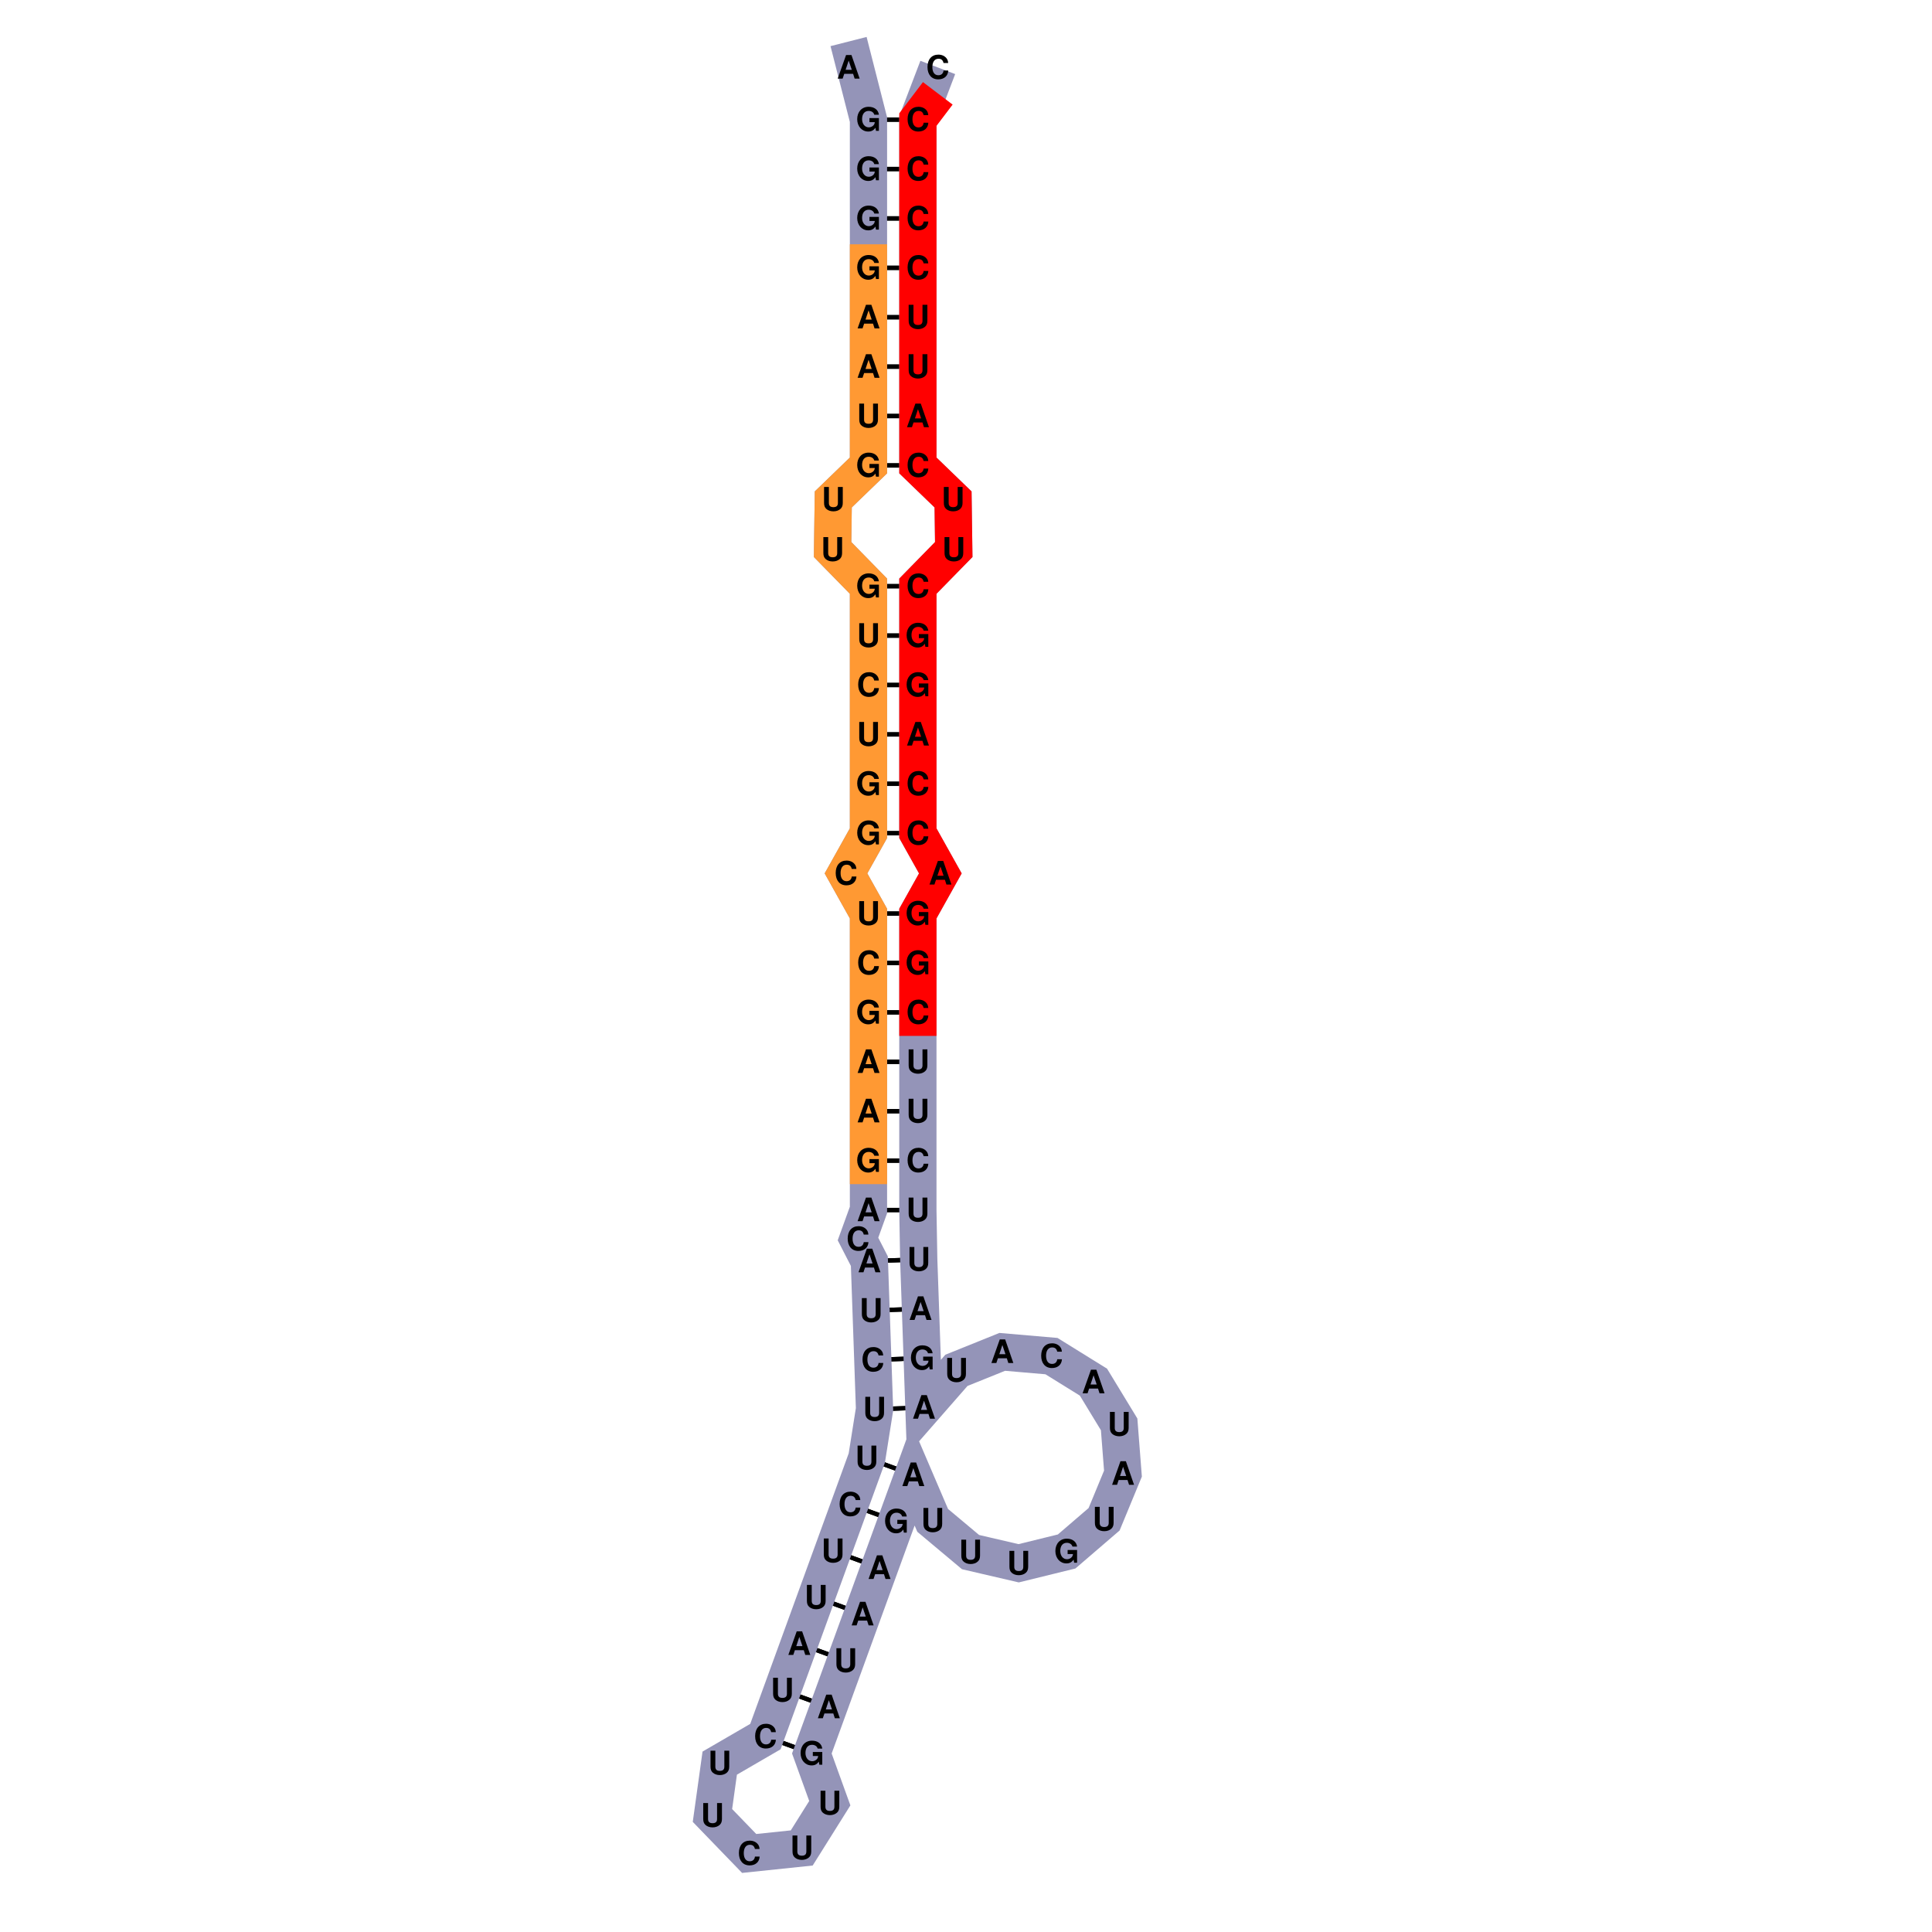
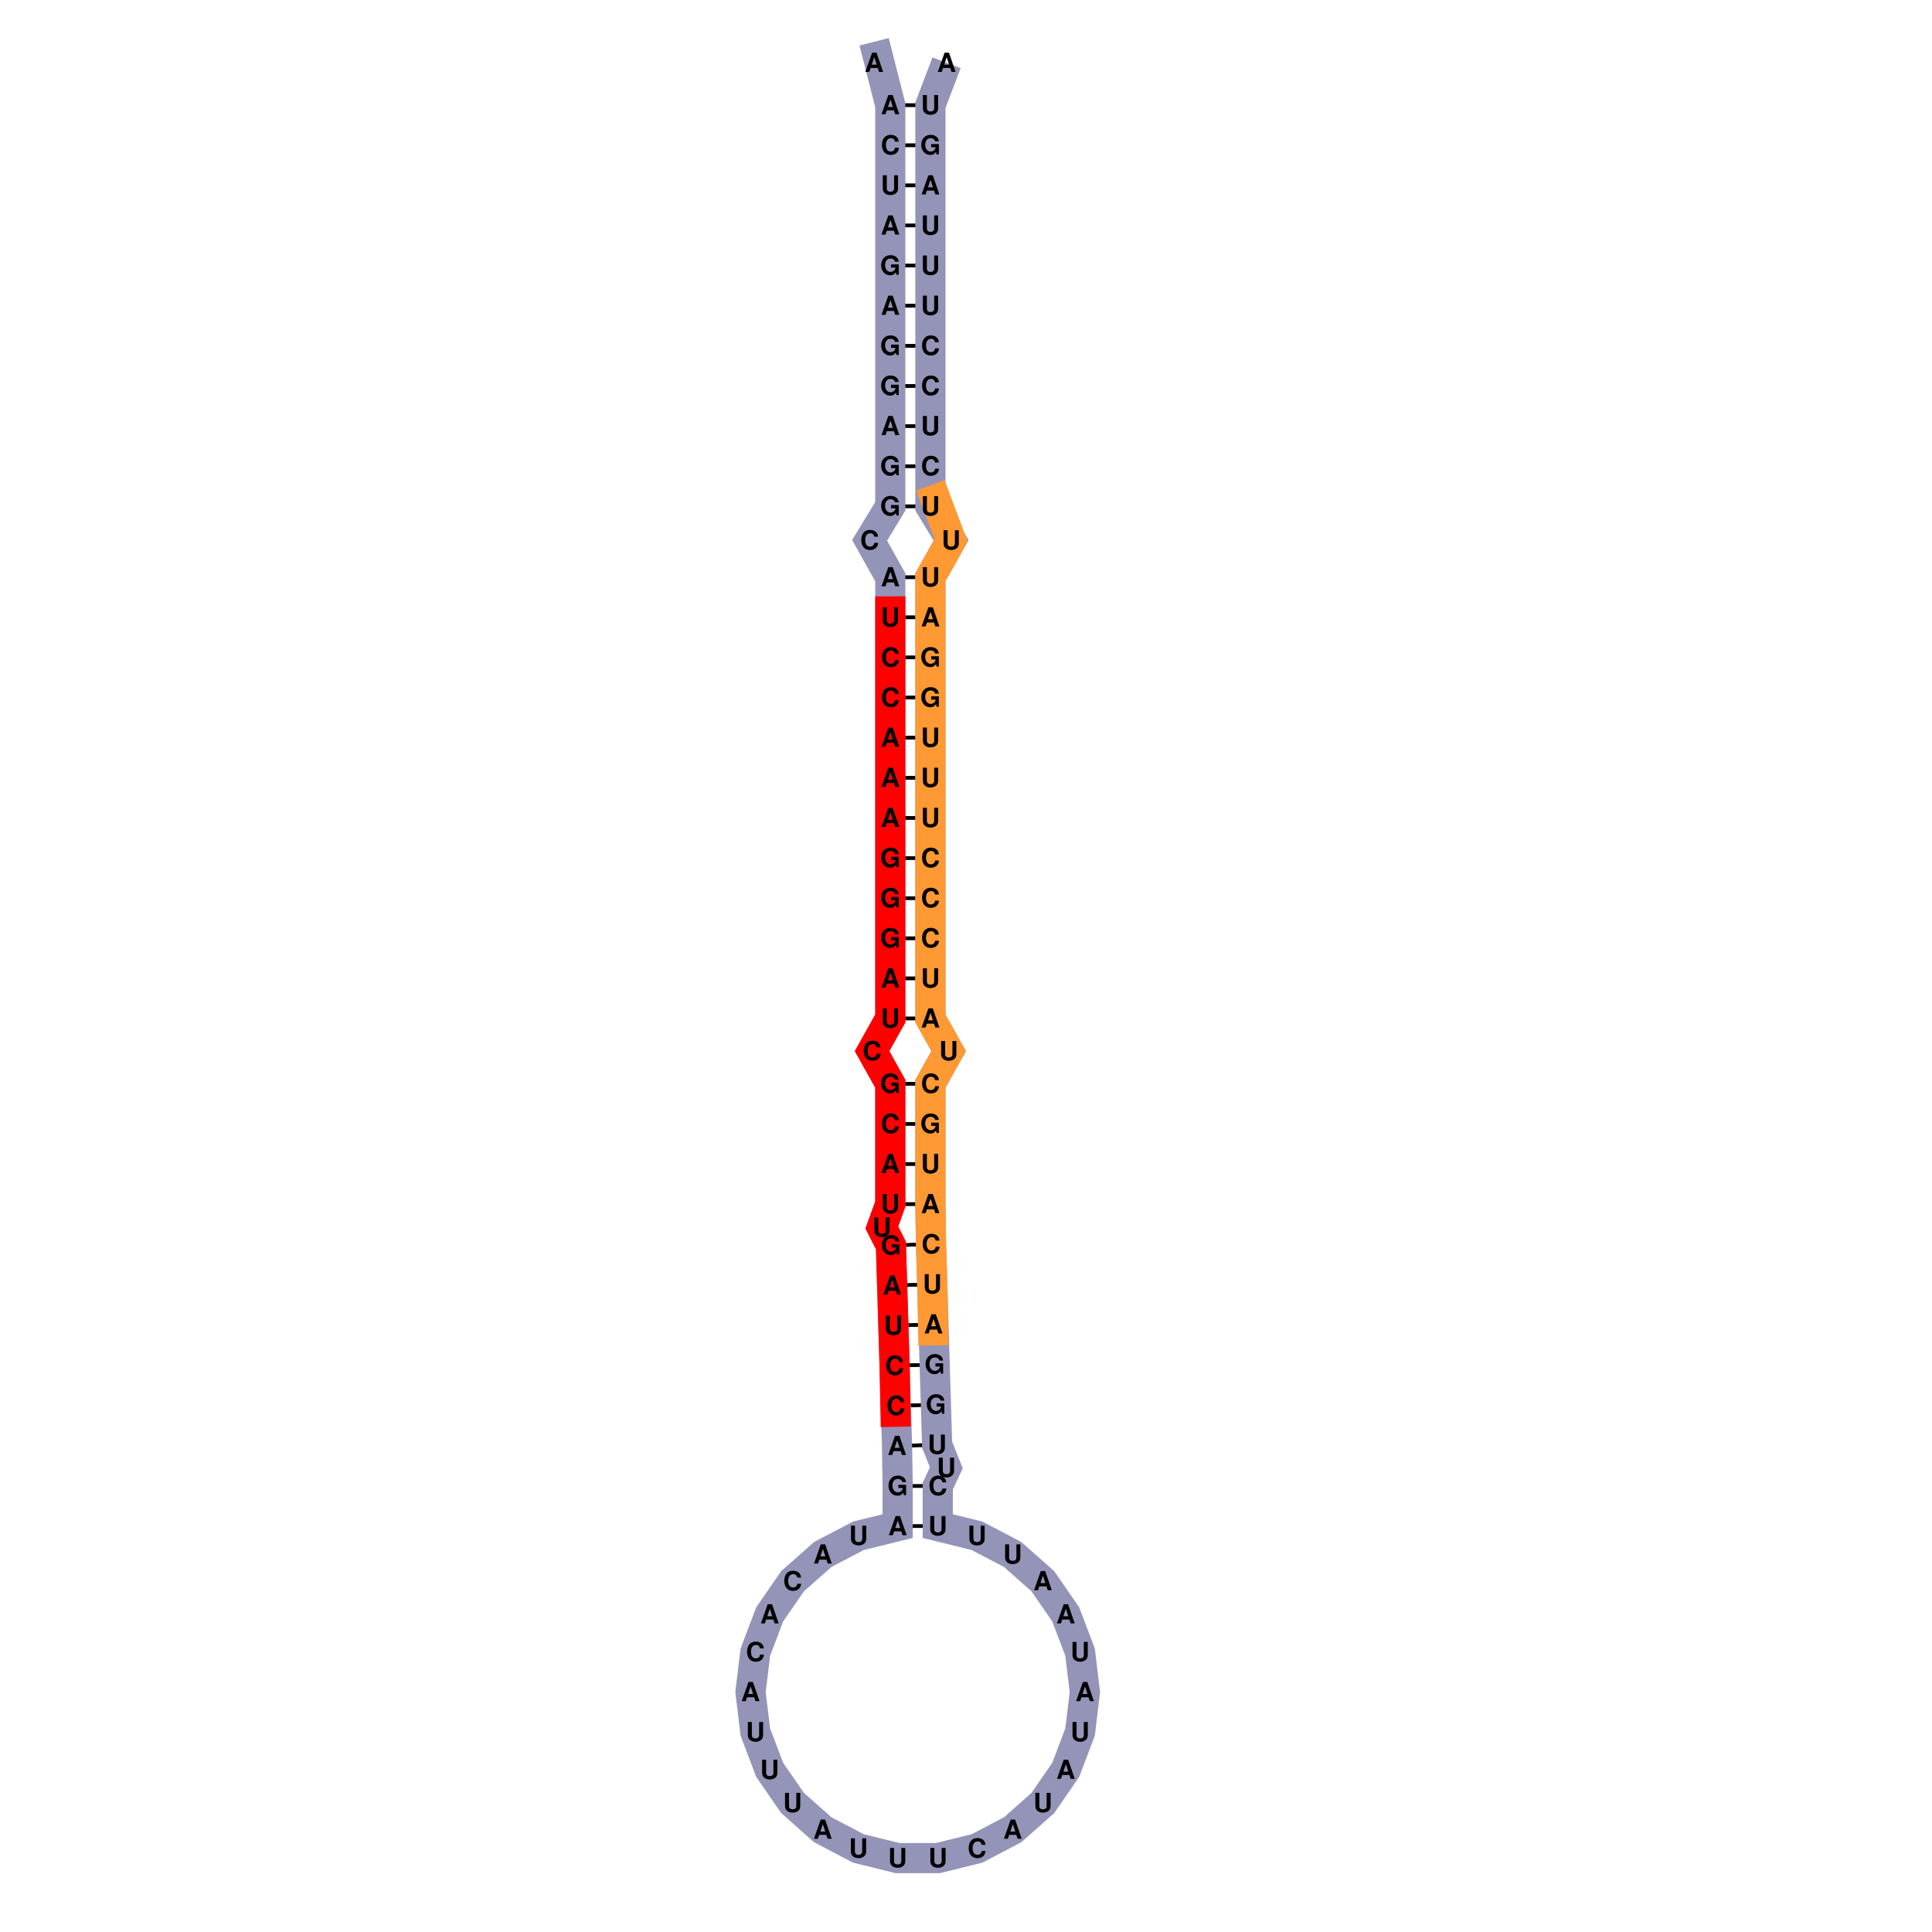
<svg xmlns="http://www.w3.org/2000/svg" baseProfile="full" height="100%" preserveAspectRatio="xMidYMid meet" version="1.1" viewBox="0, 0, 452.0, 452.0" width="100%">
  <defs />
  <g id="precursor" transform="translate(0, 10) scale(0.95, 0.95)">
-     <g id="pairs" stroke="black" stroke-width="1.063">
-       <line x1="213.876" x2="226.042" y1="18.93" y2="18.93" />
-       <line x1="213.876" x2="226.042" y1="31.097" y2="31.097" />
-       <line x1="213.876" x2="226.042" y1="43.263" y2="43.263" />
-       <line x1="213.876" x2="226.042" y1="55.43" y2="55.43" />
-       <line x1="213.876" x2="226.042" y1="67.596" y2="67.596" />
-       <line x1="213.876" x2="226.042" y1="79.763" y2="79.763" />
-       <line x1="213.876" x2="226.042" y1="91.929" y2="91.929" />
-       <line x1="213.876" x2="226.042" y1="104.096" y2="104.096" />
-       <line x1="213.876" x2="226.042" y1="133.833" y2="133.833" />
-       <line x1="213.876" x2="226.042" y1="146" y2="146" />
-       <line x1="213.876" x2="226.042" y1="158.166" y2="158.166" />
-       <line x1="213.876" x2="226.042" y1="170.333" y2="170.333" />
-       <line x1="213.876" x2="226.042" y1="182.499" y2="182.499" />
-       <line x1="213.876" x2="226.042" y1="194.666" y2="194.666" />
-       <line x1="213.876" x2="226.042" y1="214.462" y2="214.462" />
-       <line x1="213.876" x2="226.042" y1="226.629" y2="226.629" />
-       <line x1="213.876" x2="226.042" y1="238.795" y2="238.795" />
-       <line x1="213.876" x2="226.042" y1="250.962" y2="250.962" />
-       <line x1="213.876" x2="226.042" y1="263.128" y2="263.128" />
-       <line x1="213.876" x2="226.042" y1="275.295" y2="275.295" />
-       <line x1="213.876" x2="226.042" y1="287.461" y2="287.461" />
-       <line x1="214.095" x2="226.255" y1="300.05" y2="299.626" />
-       <line x1="214.52" x2="226.679" y1="312.209" y2="311.785" />
-       <line x1="214.945" x2="227.104" y1="324.369" y2="323.944" />
-       <line x1="215.369" x2="227.528" y1="336.528" y2="336.103" />
-       <line x1="213.466" x2="224.899" y1="348.544" y2="352.705" />
-       <line x1="209.305" x2="220.738" y1="359.978" y2="364.139" />
-       <line x1="205.143" x2="216.577" y1="371.41" y2="375.571" />
-       <line x1="200.982" x2="212.415" y1="382.842" y2="387.004" />
-       <line x1="196.821" x2="208.254" y1="394.276" y2="398.437" />
-       <line x1="192.66" x2="204.093" y1="405.708" y2="409.869" />
-       <line x1="188.499" x2="199.931" y1="417.141" y2="421.302" />
-       <line x1="199.931" x2="188.499" y1="421.302" y2="417.141" />
-       <line x1="204.093" x2="192.66" y1="409.869" y2="405.708" />
-       <line x1="208.254" x2="196.821" y1="398.437" y2="394.276" />
-       <line x1="212.415" x2="200.982" y1="387.004" y2="382.842" />
-       <line x1="216.577" x2="205.143" y1="375.571" y2="371.41" />
-       <line x1="220.738" x2="209.305" y1="364.139" y2="359.978" />
-       <line x1="224.899" x2="213.466" y1="352.705" y2="348.544" />
-       <line x1="227.528" x2="215.369" y1="336.103" y2="336.528" />
-       <line x1="227.104" x2="214.945" y1="323.944" y2="324.369" />
-       <line x1="226.679" x2="214.52" y1="311.785" y2="312.209" />
-       <line x1="226.255" x2="214.095" y1="299.626" y2="300.05" />
-       <line x1="226.042" x2="213.876" y1="287.461" y2="287.461" />
-       <line x1="226.042" x2="213.876" y1="275.295" y2="275.295" />
-       <line x1="226.042" x2="213.876" y1="263.128" y2="263.128" />
-       <line x1="226.042" x2="213.876" y1="250.962" y2="250.962" />
-       <line x1="226.042" x2="213.876" y1="238.795" y2="238.795" />
-       <line x1="226.042" x2="213.876" y1="226.629" y2="226.629" />
-       <line x1="226.042" x2="213.876" y1="214.462" y2="214.462" />
-       <line x1="226.042" x2="213.876" y1="194.666" y2="194.666" />
-       <line x1="226.042" x2="213.876" y1="182.499" y2="182.499" />
-       <line x1="226.042" x2="213.876" y1="170.333" y2="170.333" />
-       <line x1="226.042" x2="213.876" y1="158.166" y2="158.166" />
-       <line x1="226.042" x2="213.876" y1="146" y2="146" />
-       <line x1="226.042" x2="213.876" y1="133.833" y2="133.833" />
-       <line x1="226.042" x2="213.876" y1="104.096" y2="104.096" />
-       <line x1="226.042" x2="213.876" y1="91.929" y2="91.929" />
-       <line x1="226.042" x2="213.876" y1="79.763" y2="79.763" />
-       <line x1="226.042" x2="213.876" y1="67.596" y2="67.596" />
-       <line x1="226.042" x2="213.876" y1="55.43" y2="55.43" />
-       <line x1="226.042" x2="213.876" y1="43.263" y2="43.263" />
-       <line x1="226.042" x2="213.876" y1="31.097" y2="31.097" />
-       <line x1="226.042" x2="213.876" y1="18.93" y2="18.93" />
+     <g id="pairs" stroke="black" stroke-width="0.862">
+       <line x1="219.25" x2="229.128" y1="15.37" y2="15.37" />
+       <line x1="219.25" x2="229.128" y1="25.249" y2="25.249" />
+       <line x1="219.25" x2="229.128" y1="35.128" y2="35.128" />
+       <line x1="219.25" x2="229.128" y1="45.007" y2="45.007" />
+       <line x1="219.25" x2="229.128" y1="54.885" y2="54.885" />
+       <line x1="219.25" x2="229.128" y1="64.764" y2="64.764" />
+       <line x1="219.25" x2="229.128" y1="74.643" y2="74.643" />
+       <line x1="219.25" x2="229.128" y1="84.521" y2="84.521" />
+       <line x1="219.25" x2="229.128" y1="94.4" y2="94.4" />
+       <line x1="219.25" x2="229.128" y1="104.279" y2="104.279" />
+       <line x1="219.25" x2="229.128" y1="114.157" y2="114.157" />
+       <line x1="219.25" x2="229.128" y1="131.628" y2="131.628" />
+       <line x1="219.25" x2="229.128" y1="141.507" y2="141.507" />
+       <line x1="219.25" x2="229.128" y1="151.386" y2="151.386" />
+       <line x1="219.25" x2="229.128" y1="161.264" y2="161.264" />
+       <line x1="219.25" x2="229.128" y1="171.143" y2="171.143" />
+       <line x1="219.25" x2="229.128" y1="181.022" y2="181.022" />
+       <line x1="219.25" x2="229.128" y1="190.901" y2="190.901" />
+       <line x1="219.25" x2="229.128" y1="200.779" y2="200.779" />
+       <line x1="219.25" x2="229.128" y1="210.658" y2="210.658" />
+       <line x1="219.25" x2="229.128" y1="220.537" y2="220.537" />
+       <line x1="219.25" x2="229.128" y1="230.415" y2="230.415" />
+       <line x1="219.25" x2="229.128" y1="240.294" y2="240.294" />
+       <line x1="219.25" x2="229.128" y1="256.368" y2="256.368" />
+       <line x1="219.25" x2="229.128" y1="266.247" y2="266.247" />
+       <line x1="219.25" x2="229.128" y1="276.125" y2="276.125" />
+       <line x1="219.25" x2="229.128" y1="286.004" y2="286.004" />
+       <line x1="219.405" x2="229.279" y1="296.182" y2="295.881" />
+       <line x1="219.706" x2="229.58" y1="306.057" y2="305.756" />
+       <line x1="220.008" x2="229.882" y1="315.931" y2="315.63" />
+       <line x1="220.309" x2="230.183" y1="325.805" y2="325.504" />
+       <line x1="220.61" x2="230.484" y1="335.679" y2="335.378" />
+       <line x1="220.911" x2="230.785" y1="345.554" y2="345.252" />
+       <line x1="221.062" x2="230.941" y1="355.431" y2="355.431" />
+       <line x1="221.062" x2="230.941" y1="365.31" y2="365.31" />
+       <line x1="230.941" x2="221.062" y1="365.31" y2="365.31" />
+       <line x1="230.941" x2="221.062" y1="355.431" y2="355.431" />
+       <line x1="230.785" x2="220.911" y1="345.252" y2="345.554" />
+       <line x1="230.484" x2="220.61" y1="335.378" y2="335.679" />
+       <line x1="230.183" x2="220.309" y1="325.504" y2="325.805" />
+       <line x1="229.882" x2="220.008" y1="315.63" y2="315.931" />
+       <line x1="229.58" x2="219.706" y1="305.756" y2="306.057" />
+       <line x1="229.279" x2="219.405" y1="295.881" y2="296.182" />
+       <line x1="229.128" x2="219.25" y1="286.004" y2="286.004" />
+       <line x1="229.128" x2="219.25" y1="276.125" y2="276.125" />
+       <line x1="229.128" x2="219.25" y1="266.247" y2="266.247" />
+       <line x1="229.128" x2="219.25" y1="256.368" y2="256.368" />
+       <line x1="229.128" x2="219.25" y1="240.294" y2="240.294" />
+       <line x1="229.128" x2="219.25" y1="230.415" y2="230.415" />
+       <line x1="229.128" x2="219.25" y1="220.537" y2="220.537" />
+       <line x1="229.128" x2="219.25" y1="210.658" y2="210.658" />
+       <line x1="229.128" x2="219.25" y1="200.779" y2="200.779" />
+       <line x1="229.128" x2="219.25" y1="190.901" y2="190.901" />
+       <line x1="229.128" x2="219.25" y1="181.022" y2="181.022" />
+       <line x1="229.128" x2="219.25" y1="171.143" y2="171.143" />
+       <line x1="229.128" x2="219.25" y1="161.264" y2="161.264" />
+       <line x1="229.128" x2="219.25" y1="151.386" y2="151.386" />
+       <line x1="229.128" x2="219.25" y1="141.507" y2="141.507" />
+       <line x1="229.128" x2="219.25" y1="131.628" y2="131.628" />
+       <line x1="229.128" x2="219.25" y1="114.157" y2="114.157" />
+       <line x1="229.128" x2="219.25" y1="104.279" y2="104.279" />
+       <line x1="229.128" x2="219.25" y1="94.4" y2="94.4" />
+       <line x1="229.128" x2="219.25" y1="84.521" y2="84.521" />
+       <line x1="229.128" x2="219.25" y1="74.643" y2="74.643" />
+       <line x1="229.128" x2="219.25" y1="64.764" y2="64.764" />
+       <line x1="229.128" x2="219.25" y1="54.885" y2="54.885" />
+       <line x1="229.128" x2="219.25" y1="45.007" y2="45.007" />
+       <line x1="229.128" x2="219.25" y1="35.128" y2="35.128" />
+       <line x1="229.128" x2="219.25" y1="25.249" y2="25.249" />
+       <line x1="229.128" x2="219.25" y1="15.37" y2="15.37" />
    </g>
-     <polyline fill="none" points="208.972,-0.296 213.876,18.93 213.876,31.097 213.876,43.263 213.876,55.43 213.876,67.596 213.876,79.763 213.876,91.929 213.876,104.096 205.212,112.465 205.039,124.803 213.876,133.833 213.876,146 213.876,158.166 213.876,170.333 213.876,182.499 213.876,194.666 208.341,204.564 213.876,214.462 213.876,226.629 213.876,238.795 213.876,250.962 213.876,263.128 213.876,275.295 213.876,287.461 211.293,294.6 214.095,300.05 214.52,312.209 214.945,324.369 215.369,336.528 213.466,348.544 209.305,359.978 205.143,371.41 200.982,382.842 196.821,394.276 192.66,405.708 188.499,417.141 177.246,423.675 175.454,436.564 184.498,445.92 197.44,444.566 204.352,433.541 199.931,421.302 204.093,409.869 208.254,398.437 212.415,387.004 216.577,375.571 220.738,364.139 224.899,352.705 229.686,363.891 239.012,371.704 250.863,374.457 262.678,371.554 271.905,363.623 276.549,352.378 275.608,340.248 269.284,329.853 258.944,323.441 246.823,322.396 235.539,326.943 227.528,336.103 227.104,323.944 226.679,311.785 226.255,299.626 226.042,287.461 226.042,275.295 226.042,263.128 226.042,250.962 226.042,238.795 226.042,226.629 226.042,214.462 231.577,204.564 226.042,194.666 226.042,182.499 226.042,170.333 226.042,158.166 226.042,146 226.042,133.833 234.879,124.803 234.706,112.465 226.042,104.096 226.042,91.929 226.042,79.763 226.042,67.596 226.042,55.43 226.042,43.263 226.042,31.097 226.042,18.93 230.946,6.083" stroke="#9494b8" stroke-width="9.17" />
-     <polyline fill="none" points="226.042,244.583 226.042,238.795 226.042,226.629 226.042,214.462 231.577,204.564 226.042,194.666 226.042,182.499 226.042,170.333 226.042,158.166 226.042,146 226.042,133.833 234.879,124.803 234.706,112.465 226.042,104.096 226.042,91.929 226.042,79.763 226.042,67.596 226.042,55.43 226.042,43.263 226.042,31.097 226.042,18.93 230.946,12.462" stroke="#ff0000" stroke-width="9.17" />
-     <polyline fill="none" points="213.876,49.642 213.876,55.43 213.876,67.596 213.876,79.763 213.876,91.929 213.876,104.096 205.212,112.465 205.039,124.803 213.876,133.833 213.876,146 213.876,158.166 213.876,170.333 213.876,182.499 213.876,194.666 208.341,204.564 213.876,214.462 213.876,226.629 213.876,238.795 213.876,250.962 213.876,263.128 213.876,275.295 213.876,281.082" stroke="#ff9933" stroke-width="9.17" />
-     <g fill="black" font-family="Helvetica" font-size="7.974" font-weight="bold" id="nucleotides" transform="translate(0,2.750869)">
-       <text text-anchor="middle" x="208.972" y="6.083">A</text>
-       <text text-anchor="middle" x="213.876" y="18.93">G</text>
-       <text text-anchor="middle" x="213.876" y="31.097">G</text>
-       <text text-anchor="middle" x="213.876" y="43.263">G</text>
-       <text text-anchor="middle" x="213.876" y="55.43">G</text>
-       <text text-anchor="middle" x="213.876" y="67.596">A</text>
-       <text text-anchor="middle" x="213.876" y="79.763">A</text>
-       <text text-anchor="middle" x="213.876" y="91.929">U</text>
-       <text text-anchor="middle" x="213.876" y="104.096">G</text>
-       <text text-anchor="middle" x="205.212" y="112.465">U</text>
-       <text text-anchor="middle" x="205.039" y="124.803">U</text>
-       <text text-anchor="middle" x="213.876" y="133.833">G</text>
-       <text text-anchor="middle" x="213.876" y="146">U</text>
-       <text text-anchor="middle" x="213.876" y="158.166">C</text>
-       <text text-anchor="middle" x="213.876" y="170.333">U</text>
-       <text text-anchor="middle" x="213.876" y="182.499">G</text>
-       <text text-anchor="middle" x="213.876" y="194.666">G</text>
-       <text text-anchor="middle" x="208.341" y="204.564">C</text>
-       <text text-anchor="middle" x="213.876" y="214.462">U</text>
-       <text text-anchor="middle" x="213.876" y="226.629">C</text>
-       <text text-anchor="middle" x="213.876" y="238.795">G</text>
-       <text text-anchor="middle" x="213.876" y="250.962">A</text>
-       <text text-anchor="middle" x="213.876" y="263.128">A</text>
-       <text text-anchor="middle" x="213.876" y="275.295">G</text>
-       <text text-anchor="middle" x="213.876" y="287.461">A</text>
-       <text text-anchor="middle" x="211.293" y="294.6">C</text>
-       <text text-anchor="middle" x="214.095" y="300.05">A</text>
-       <text text-anchor="middle" x="214.52" y="312.209">U</text>
-       <text text-anchor="middle" x="214.945" y="324.369">C</text>
-       <text text-anchor="middle" x="215.369" y="336.528">U</text>
-       <text text-anchor="middle" x="213.466" y="348.544">U</text>
-       <text text-anchor="middle" x="209.305" y="359.978">C</text>
-       <text text-anchor="middle" x="205.143" y="371.41">U</text>
-       <text text-anchor="middle" x="200.982" y="382.842">U</text>
-       <text text-anchor="middle" x="196.821" y="394.276">A</text>
-       <text text-anchor="middle" x="192.66" y="405.708">U</text>
-       <text text-anchor="middle" x="188.499" y="417.141">C</text>
-       <text text-anchor="middle" x="177.246" y="423.675">U</text>
-       <text text-anchor="middle" x="175.454" y="436.564">U</text>
-       <text text-anchor="middle" x="184.498" y="445.92">C</text>
-       <text text-anchor="middle" x="197.44" y="444.566">U</text>
-       <text text-anchor="middle" x="204.352" y="433.541">U</text>
-       <text text-anchor="middle" x="199.931" y="421.302">G</text>
-       <text text-anchor="middle" x="204.093" y="409.869">A</text>
-       <text text-anchor="middle" x="208.254" y="398.437">U</text>
-       <text text-anchor="middle" x="212.415" y="387.004">A</text>
-       <text text-anchor="middle" x="216.577" y="375.571">A</text>
-       <text text-anchor="middle" x="220.738" y="364.139">G</text>
-       <text text-anchor="middle" x="224.899" y="352.705">A</text>
-       <text text-anchor="middle" x="229.686" y="363.891">U</text>
-       <text text-anchor="middle" x="239.012" y="371.704">U</text>
-       <text text-anchor="middle" x="250.863" y="374.457">U</text>
-       <text text-anchor="middle" x="262.678" y="371.554">G</text>
-       <text text-anchor="middle" x="271.905" y="363.623">U</text>
-       <text text-anchor="middle" x="276.549" y="352.378">A</text>
-       <text text-anchor="middle" x="275.608" y="340.248">U</text>
-       <text text-anchor="middle" x="269.284" y="329.853">A</text>
-       <text text-anchor="middle" x="258.944" y="323.441">C</text>
-       <text text-anchor="middle" x="246.823" y="322.396">A</text>
-       <text text-anchor="middle" x="235.539" y="326.943">U</text>
-       <text text-anchor="middle" x="227.528" y="336.103">A</text>
-       <text text-anchor="middle" x="227.104" y="323.944">G</text>
-       <text text-anchor="middle" x="226.679" y="311.785">A</text>
-       <text text-anchor="middle" x="226.255" y="299.626">U</text>
-       <text text-anchor="middle" x="226.042" y="287.461">U</text>
-       <text text-anchor="middle" x="226.042" y="275.295">C</text>
-       <text text-anchor="middle" x="226.042" y="263.128">U</text>
-       <text text-anchor="middle" x="226.042" y="250.962">U</text>
-       <text text-anchor="middle" x="226.042" y="238.795">C</text>
-       <text text-anchor="middle" x="226.042" y="226.629">G</text>
-       <text text-anchor="middle" x="226.042" y="214.462">G</text>
-       <text text-anchor="middle" x="231.577" y="204.564">A</text>
-       <text text-anchor="middle" x="226.042" y="194.666">C</text>
-       <text text-anchor="middle" x="226.042" y="182.499">C</text>
-       <text text-anchor="middle" x="226.042" y="170.333">A</text>
-       <text text-anchor="middle" x="226.042" y="158.166">G</text>
-       <text text-anchor="middle" x="226.042" y="146">G</text>
-       <text text-anchor="middle" x="226.042" y="133.833">C</text>
-       <text text-anchor="middle" x="234.879" y="124.803">U</text>
-       <text text-anchor="middle" x="234.706" y="112.465">U</text>
-       <text text-anchor="middle" x="226.042" y="104.096">C</text>
-       <text text-anchor="middle" x="226.042" y="91.929">A</text>
-       <text text-anchor="middle" x="226.042" y="79.763">U</text>
-       <text text-anchor="middle" x="226.042" y="67.596">U</text>
-       <text text-anchor="middle" x="226.042" y="55.43">C</text>
-       <text text-anchor="middle" x="226.042" y="43.263">C</text>
-       <text text-anchor="middle" x="226.042" y="31.097">C</text>
-       <text text-anchor="middle" x="226.042" y="18.93">C</text>
-       <text text-anchor="middle" x="230.946" y="6.083">C</text>
+     <polyline fill="none" points="215.268,-0.232 219.25,15.37 219.25,25.249 219.25,35.128 219.25,45.007 219.25,54.885 219.25,64.764 219.25,74.643 219.25,84.521 219.25,94.4 219.25,104.279 219.25,114.157 214.154,122.54 219.25,131.628 219.25,141.507 219.25,151.386 219.25,161.264 219.25,171.143 219.25,181.022 219.25,190.901 219.25,200.779 219.25,210.658 219.25,220.537 219.25,230.415 219.25,240.294 214.756,248.331 219.25,256.368 219.25,266.247 219.25,276.125 219.25,286.004 217.161,291.768 219.405,296.182 219.706,306.057 220.008,315.931 220.309,325.805 220.61,335.679 220.911,345.554 221.062,355.431 221.062,365.31 211.42,367.68 202.627,372.289 195.193,378.87 189.55,387.038 186.026,396.32 184.826,406.175 186.02,416.031 189.538,425.315 195.177,433.487 202.607,440.072 211.397,444.687 221.037,447.063 230.965,447.063 240.605,444.687 249.396,440.072 256.826,433.487 262.464,425.315 265.983,416.031 267.177,406.175 265.977,396.32 262.453,387.038 256.81,378.87 249.375,372.289 240.582,367.68 230.941,365.31 230.941,355.431 233.05,350.95 230.785,345.252 230.484,335.378 230.183,325.504 229.882,315.63 229.58,305.756 229.279,295.881 229.128,286.004 229.128,276.125 229.128,266.247 229.128,256.368 233.623,248.331 229.128,240.294 229.128,230.415 229.128,220.537 229.128,210.658 229.128,200.779 229.128,190.901 229.128,181.022 229.128,171.143 229.128,161.264 229.128,151.386 229.128,141.507 229.128,131.628 234.224,122.54 229.128,114.157 229.128,104.279 229.128,94.4 229.128,84.521 229.128,74.643 229.128,64.764 229.128,54.885 229.128,45.007 229.128,35.128 229.128,25.249 229.128,15.37 233.11,4.939" stroke="#9494b8" stroke-width="7.433" />
+     <polyline fill="none" points="219.25,136.336 219.25,151.386 219.25,161.264 219.25,171.143 219.25,181.022 219.25,190.901 219.25,200.779 219.25,210.658 219.25,220.537 219.25,230.415 219.25,240.294 214.756,248.331 219.25,256.368 219.25,266.247 219.25,276.125 219.25,286.004 217.161,291.768 219.405,296.182 219.706,306.057 220.008,315.931 220.309,325.805 220.61,340.85" stroke="#ff0000" stroke-width="7.433" />
+     <polyline fill="none" points="229.882,320.8 229.58,305.756 229.279,295.881 229.128,286.004 229.128,276.125 229.128,266.247 229.128,256.368 233.623,248.331 229.128,240.294 229.128,230.415 229.128,220.537 229.128,210.658 229.128,200.779 229.128,190.901 229.128,181.022 229.128,171.143 229.128,161.264 229.128,151.386 229.128,141.507 229.128,131.628 234.224,122.54 229.128,108.987" stroke="#ff9933" stroke-width="7.433" />
+     <g fill="black" font-family="Helvetica" font-size="6.464" font-weight="bold" id="nucleotides" transform="translate(0, 2.22991)">
+       <text text-anchor="middle" x="215.268" y="4.939">A</text>
+       <text text-anchor="middle" x="219.25" y="15.37">A</text>
+       <text text-anchor="middle" x="219.25" y="25.249">C</text>
+       <text text-anchor="middle" x="219.25" y="35.128">U</text>
+       <text text-anchor="middle" x="219.25" y="45.007">A</text>
+       <text text-anchor="middle" x="219.25" y="54.885">G</text>
+       <text text-anchor="middle" x="219.25" y="64.764">A</text>
+       <text text-anchor="middle" x="219.25" y="74.643">G</text>
+       <text text-anchor="middle" x="219.25" y="84.521">G</text>
+       <text text-anchor="middle" x="219.25" y="94.4">A</text>
+       <text text-anchor="middle" x="219.25" y="104.279">G</text>
+       <text text-anchor="middle" x="219.25" y="114.157">G</text>
+       <text text-anchor="middle" x="214.154" y="122.54">C</text>
+       <text text-anchor="middle" x="219.25" y="131.628">A</text>
+       <text text-anchor="middle" x="219.25" y="141.507">U</text>
+       <text text-anchor="middle" x="219.25" y="151.386">C</text>
+       <text text-anchor="middle" x="219.25" y="161.264">C</text>
+       <text text-anchor="middle" x="219.25" y="171.143">A</text>
+       <text text-anchor="middle" x="219.25" y="181.022">A</text>
+       <text text-anchor="middle" x="219.25" y="190.901">A</text>
+       <text text-anchor="middle" x="219.25" y="200.779">G</text>
+       <text text-anchor="middle" x="219.25" y="210.658">G</text>
+       <text text-anchor="middle" x="219.25" y="220.537">G</text>
+       <text text-anchor="middle" x="219.25" y="230.415">A</text>
+       <text text-anchor="middle" x="219.25" y="240.294">U</text>
+       <text text-anchor="middle" x="214.756" y="248.331">C</text>
+       <text text-anchor="middle" x="219.25" y="256.368">G</text>
+       <text text-anchor="middle" x="219.25" y="266.247">C</text>
+       <text text-anchor="middle" x="219.25" y="276.125">A</text>
+       <text text-anchor="middle" x="219.25" y="286.004">U</text>
+       <text text-anchor="middle" x="217.161" y="291.768">U</text>
+       <text text-anchor="middle" x="219.405" y="296.182">G</text>
+       <text text-anchor="middle" x="219.706" y="306.057">A</text>
+       <text text-anchor="middle" x="220.008" y="315.931">U</text>
+       <text text-anchor="middle" x="220.309" y="325.805">C</text>
+       <text text-anchor="middle" x="220.61" y="335.679">C</text>
+       <text text-anchor="middle" x="220.911" y="345.554">A</text>
+       <text text-anchor="middle" x="221.062" y="355.431">G</text>
+       <text text-anchor="middle" x="221.062" y="365.31">A</text>
+       <text text-anchor="middle" x="211.42" y="367.68">U</text>
+       <text text-anchor="middle" x="202.627" y="372.289">A</text>
+       <text text-anchor="middle" x="195.193" y="378.87">C</text>
+       <text text-anchor="middle" x="189.55" y="387.038">A</text>
+       <text text-anchor="middle" x="186.026" y="396.32">C</text>
+       <text text-anchor="middle" x="184.826" y="406.175">A</text>
+       <text text-anchor="middle" x="186.02" y="416.031">U</text>
+       <text text-anchor="middle" x="189.538" y="425.315">U</text>
+       <text text-anchor="middle" x="195.177" y="433.487">U</text>
+       <text text-anchor="middle" x="202.607" y="440.072">A</text>
+       <text text-anchor="middle" x="211.397" y="444.687">U</text>
+       <text text-anchor="middle" x="221.037" y="447.063">U</text>
+       <text text-anchor="middle" x="230.965" y="447.063">U</text>
+       <text text-anchor="middle" x="240.605" y="444.687">C</text>
+       <text text-anchor="middle" x="249.396" y="440.072">A</text>
+       <text text-anchor="middle" x="256.826" y="433.487">U</text>
+       <text text-anchor="middle" x="262.464" y="425.315">A</text>
+       <text text-anchor="middle" x="265.983" y="416.031">U</text>
+       <text text-anchor="middle" x="267.177" y="406.175">A</text>
+       <text text-anchor="middle" x="265.977" y="396.32">U</text>
+       <text text-anchor="middle" x="262.453" y="387.038">A</text>
+       <text text-anchor="middle" x="256.81" y="378.87">A</text>
+       <text text-anchor="middle" x="249.375" y="372.289">U</text>
+       <text text-anchor="middle" x="240.582" y="367.68">U</text>
+       <text text-anchor="middle" x="230.941" y="365.31">U</text>
+       <text text-anchor="middle" x="230.941" y="355.431">C</text>
+       <text text-anchor="middle" x="233.05" y="350.95">U</text>
+       <text text-anchor="middle" x="230.785" y="345.252">U</text>
+       <text text-anchor="middle" x="230.484" y="335.378">G</text>
+       <text text-anchor="middle" x="230.183" y="325.504">G</text>
+       <text text-anchor="middle" x="229.882" y="315.63">A</text>
+       <text text-anchor="middle" x="229.58" y="305.756">U</text>
+       <text text-anchor="middle" x="229.279" y="295.881">C</text>
+       <text text-anchor="middle" x="229.128" y="286.004">A</text>
+       <text text-anchor="middle" x="229.128" y="276.125">U</text>
+       <text text-anchor="middle" x="229.128" y="266.247">G</text>
+       <text text-anchor="middle" x="229.128" y="256.368">C</text>
+       <text text-anchor="middle" x="233.623" y="248.331">U</text>
+       <text text-anchor="middle" x="229.128" y="240.294">A</text>
+       <text text-anchor="middle" x="229.128" y="230.415">U</text>
+       <text text-anchor="middle" x="229.128" y="220.537">C</text>
+       <text text-anchor="middle" x="229.128" y="210.658">C</text>
+       <text text-anchor="middle" x="229.128" y="200.779">C</text>
+       <text text-anchor="middle" x="229.128" y="190.901">U</text>
+       <text text-anchor="middle" x="229.128" y="181.022">U</text>
+       <text text-anchor="middle" x="229.128" y="171.143">U</text>
+       <text text-anchor="middle" x="229.128" y="161.264">G</text>
+       <text text-anchor="middle" x="229.128" y="151.386">G</text>
+       <text text-anchor="middle" x="229.128" y="141.507">A</text>
+       <text text-anchor="middle" x="229.128" y="131.628">U</text>
+       <text text-anchor="middle" x="234.224" y="122.54">U</text>
+       <text text-anchor="middle" x="229.128" y="114.157">U</text>
+       <text text-anchor="middle" x="229.128" y="104.279">C</text>
+       <text text-anchor="middle" x="229.128" y="94.4">U</text>
+       <text text-anchor="middle" x="229.128" y="84.521">C</text>
+       <text text-anchor="middle" x="229.128" y="74.643">C</text>
+       <text text-anchor="middle" x="229.128" y="64.764">U</text>
+       <text text-anchor="middle" x="229.128" y="54.885">U</text>
+       <text text-anchor="middle" x="229.128" y="45.007">U</text>
+       <text text-anchor="middle" x="229.128" y="35.128">A</text>
+       <text text-anchor="middle" x="229.128" y="25.249">G</text>
+       <text text-anchor="middle" x="229.128" y="15.37">U</text>
+       <text text-anchor="middle" x="233.11" y="4.939">A</text>
    </g>
  </g>
</svg>
